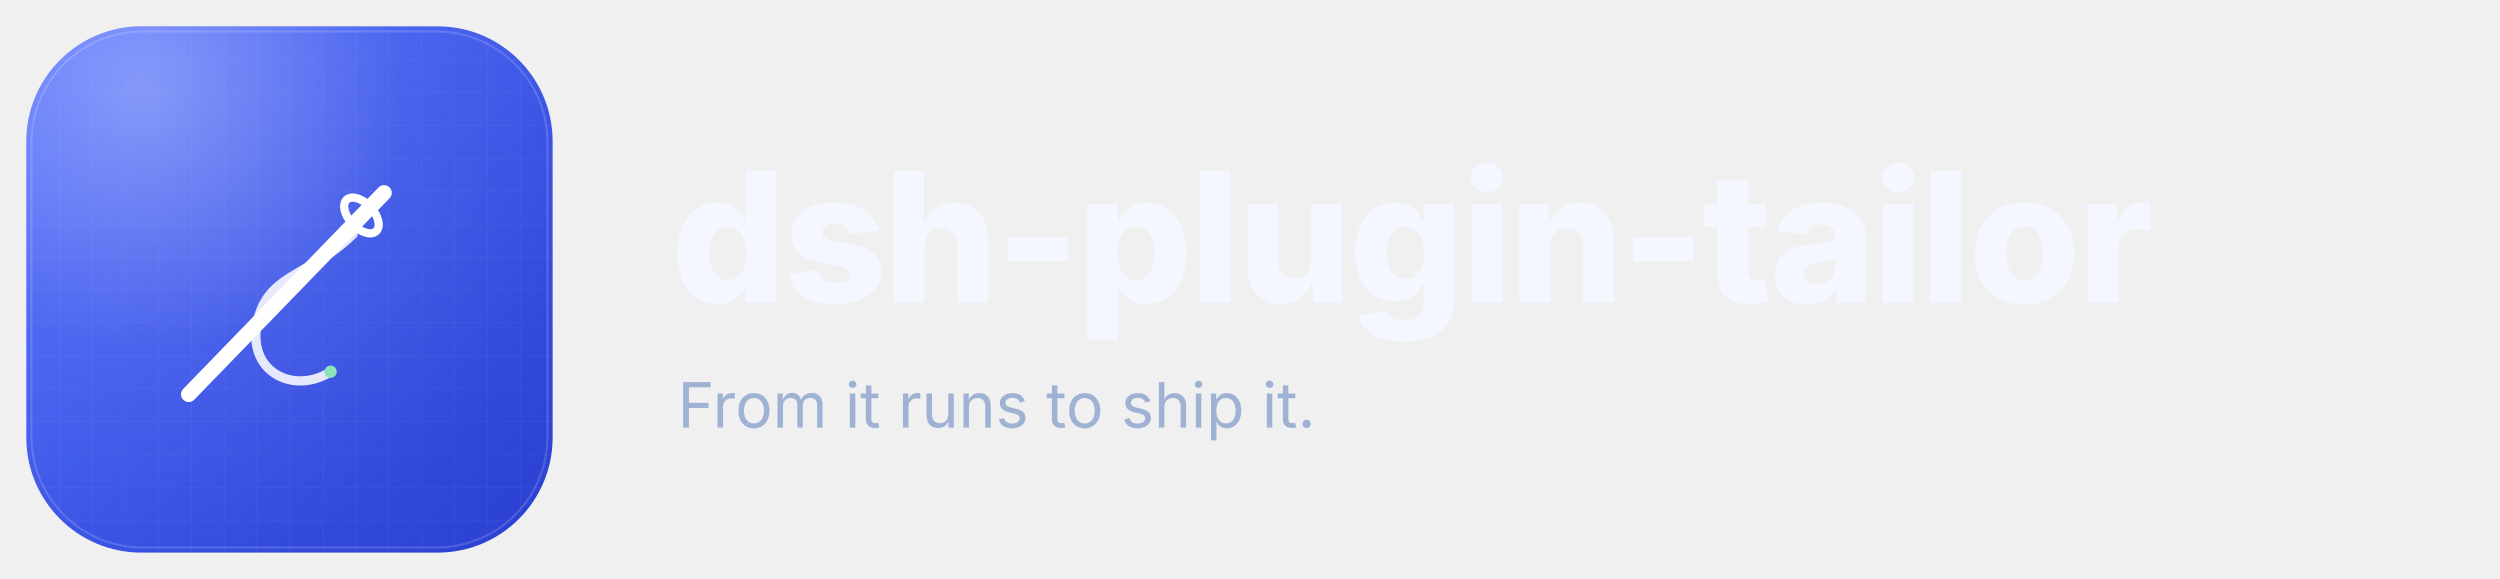
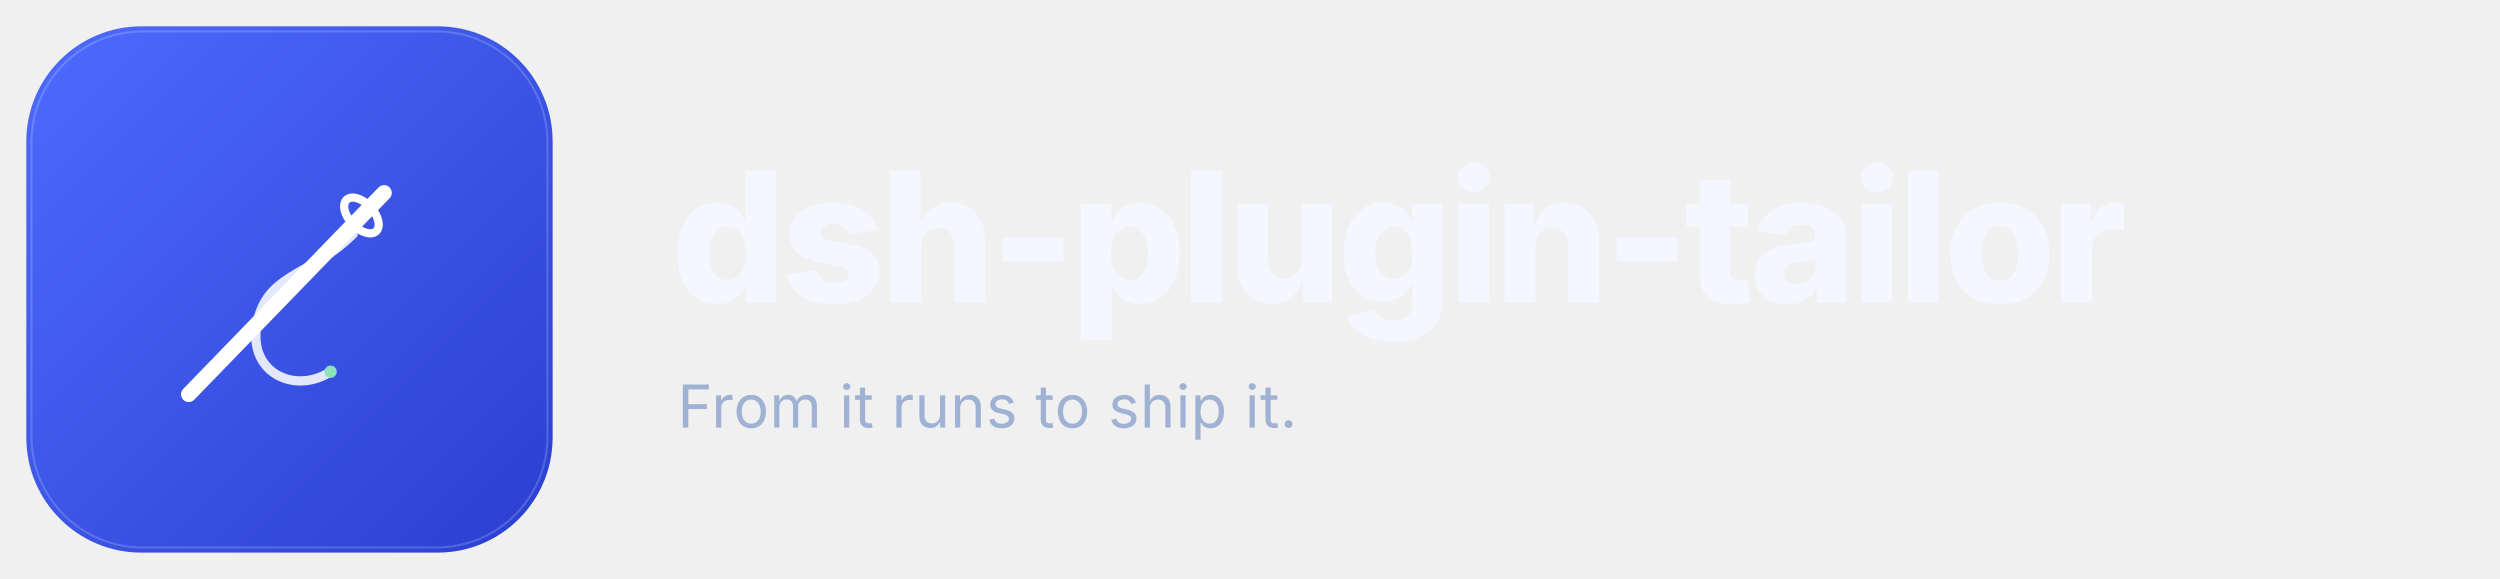
<svg xmlns="http://www.w3.org/2000/svg" viewBox="0 0 760 176" width="760" height="176" role="img" aria-label="dsh-plugin-tailor logo">
  <g transform="translate(8 8) scale(0.3125)">
    <g>
      <defs>
        <linearGradient id="tile" x1="0" y1="0" x2="1" y2="1">
          <stop offset="0" stop-color="#4D6BFE" />
          <stop offset="1" stop-color="#2A3FD0" />
        </linearGradient>
-         <radialGradient id="tileGlow" cx="0.22" cy="0.12" r="0.9">
-           <stop offset="0" stop-color="#FFFFFF" stop-opacity="0.34" />
-           <stop offset="0.55" stop-color="#FFFFFF" stop-opacity="0.06" />
-           <stop offset="1" stop-color="#FFFFFF" stop-opacity="0" />
-         </radialGradient>
-         <pattern id="tileGrid" width="32" height="32" patternUnits="userSpaceOnUse">
-           <path d="M32 0H0V32" fill="none" stroke="#FFFFFF" stroke-opacity="0.07" stroke-width="1" />
-         </pattern>
      </defs>
      <rect width="512" height="512" rx="112" fill="url(#tile)" />
-       <rect width="512" height="512" rx="112" fill="url(#tileGlow)" />
-       <rect width="512" height="512" rx="112" fill="url(#tileGrid)" />
-       <rect x="5" y="5" width="502" height="502" rx="108" fill="none" stroke="#FFFFFF" stroke-opacity="0.16" stroke-width="2" />
+       <rect x="5" y="5" width="502" height="502" rx="108" fill="none" stroke="#FFFFFF" stroke-opacity="0.18" stroke-width="2" />
      <g fill="none" stroke="#FFFFFF" stroke-linecap="round" stroke-linejoin="round">
        <path d="M158 358 L348 162" stroke-width="15" />
        <ellipse cx="326" cy="184" rx="12" ry="21" transform="rotate(-43 326 184)" stroke-width="8" />
        <path d="M318 202 C276 244 232 240 224 292 C217 338 262 358 296 336" stroke-width="9" opacity="0.86" />
        <circle cx="296" cy="336" r="6" fill="#8CE3B8" stroke="none" />
      </g>
    </g>
  </g>
-   <text x="204" y="92" font-family="Inter, 'Segoe UI', 'PingFang SC', 'Microsoft YaHei', sans-serif" font-size="55" font-weight="800" letter-spacing="-1" fill="#F4F7FF">dsh-plugin-tailor</text>
-   <text x="206" y="130" font-family="Inter, 'Segoe UI', 'PingFang SC', 'Microsoft YaHei', sans-serif" font-size="19" fill="#9FB2D4">From it runs to ship it.</text>
+   <text x="204" y="92" font-family="Inter, 'Segoe UI', 'PingFang SC', 'Microsoft YaHei', sans-serif" font-size="55" font-weight="800" letter-spacing="-1.5" fill="#F4F7FF">dsh-plugin-tailor</text>
+   <text x="206" y="130" font-family="Inter, 'Segoe UI', 'PingFang SC', 'Microsoft YaHei', sans-serif" font-size="18" letter-spacing="0.2" fill="#9FB2D4">From it runs to ship it.</text>
</svg>
